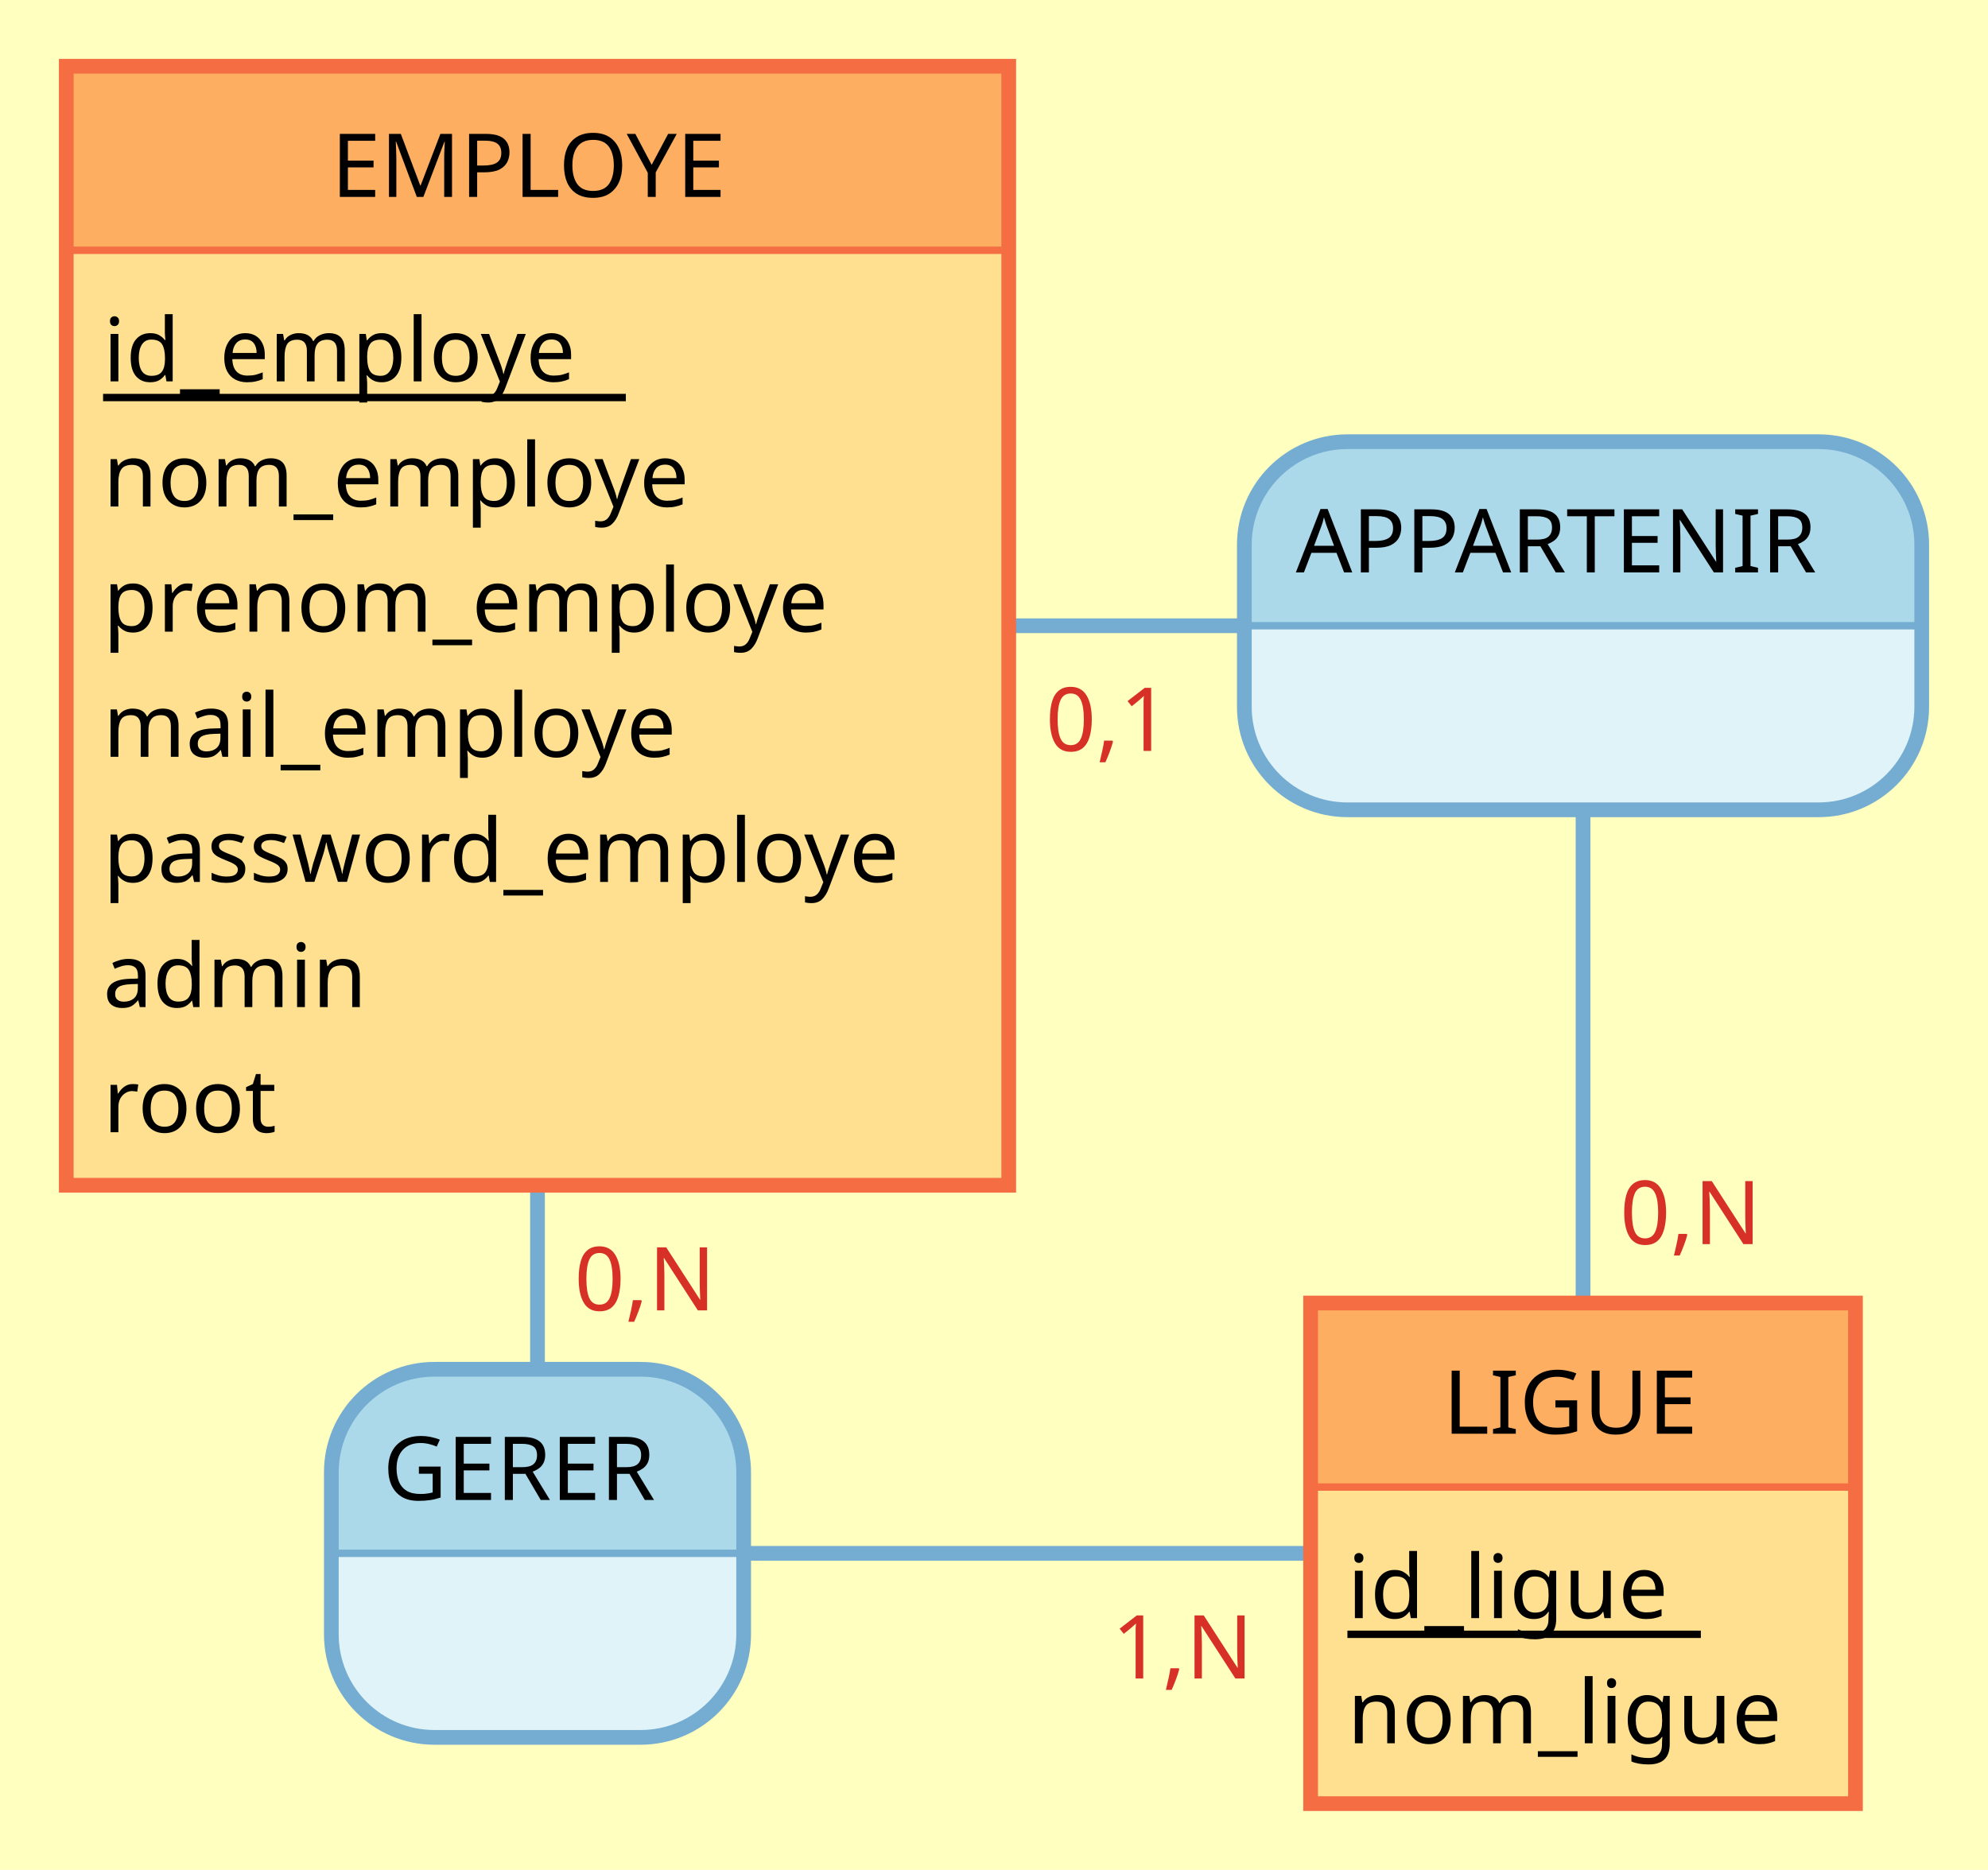
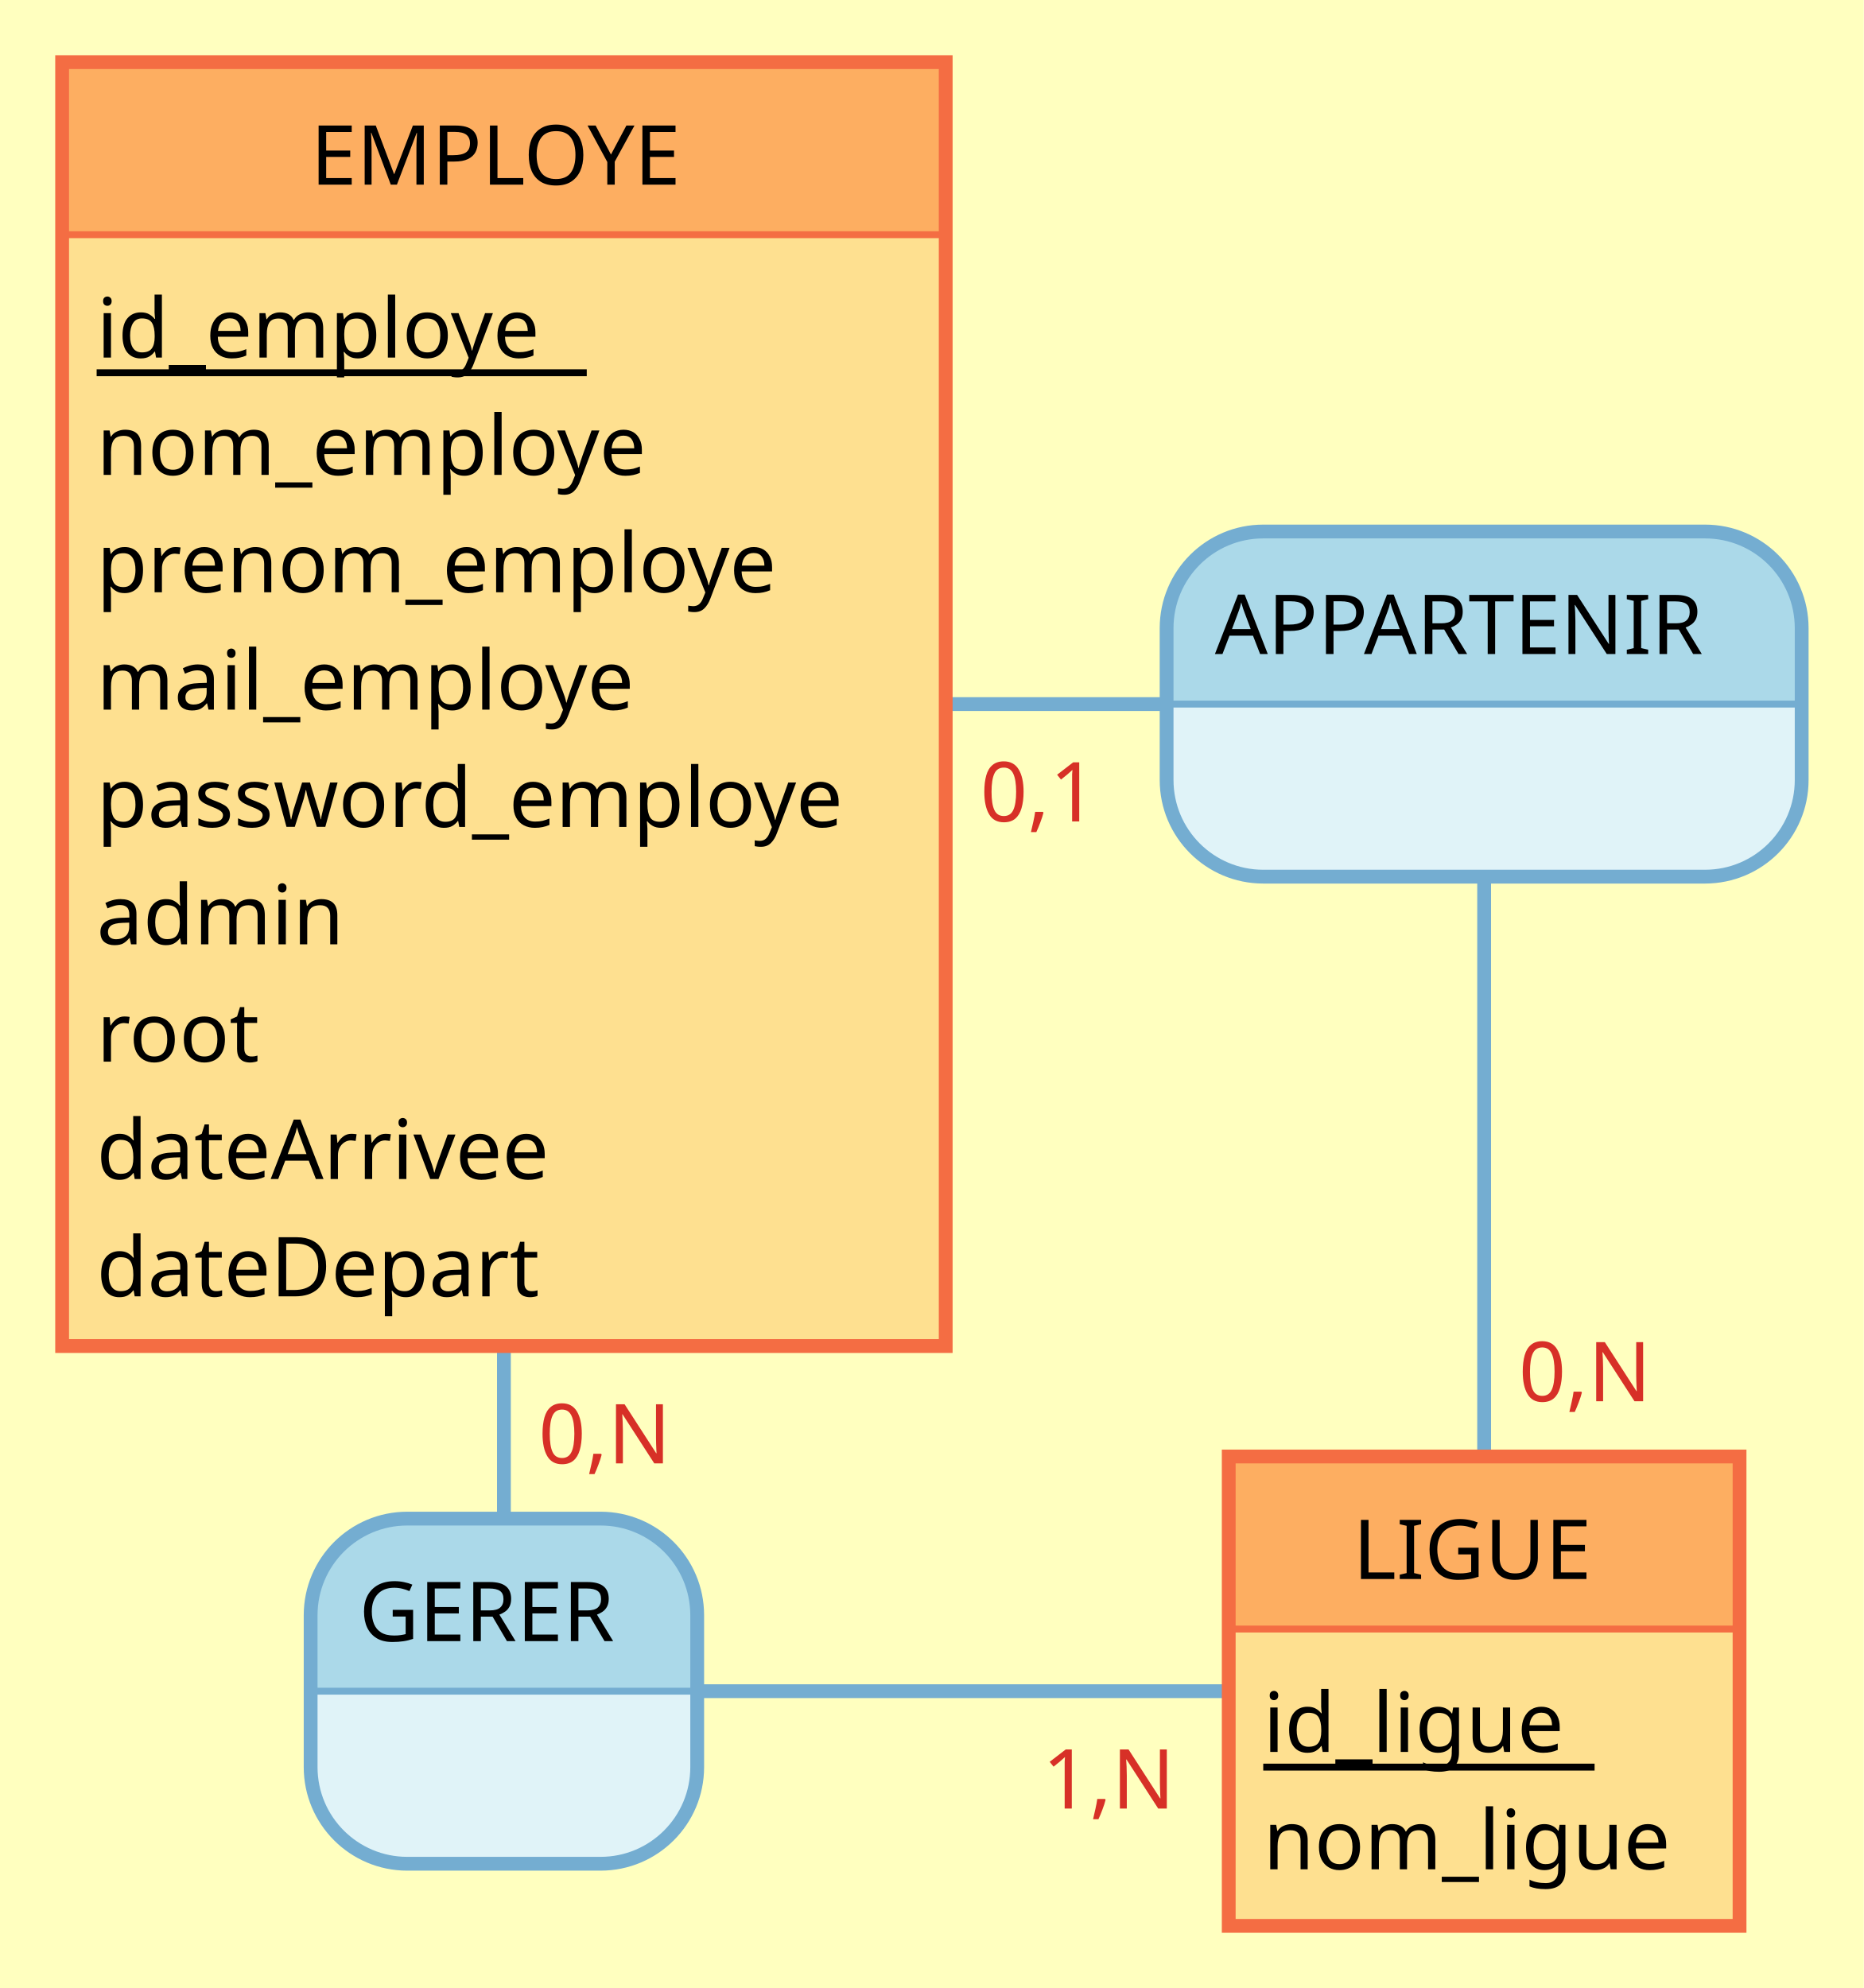
- <svg xmlns="http://www.w3.org/2000/svg" width="270" height="254" viewBox="0 0 270 254">
-   <rect x="0" y="0" width="270" height="254" fill="#ffffbf" stroke="none" stroke-width="0" />
+ <svg xmlns="http://www.w3.org/2000/svg" width="270" height="288" viewBox="0 0 270 288">
+   <rect x="0" y="0" width="270" height="288" fill="#ffffbf" stroke="none" stroke-width="0" />
  <g>
-     <line x1="73" y1="85" x2="215" y2="85" stroke="#74add1" stroke-width="2" />
-     <line x1="215" y1="211" x2="215" y2="85" stroke="#74add1" stroke-width="2" />
+     <line x1="73" y1="102" x2="215" y2="102" stroke="#74add1" stroke-width="2" />
+     <line x1="215" y1="245" x2="215" y2="102" stroke="#74add1" stroke-width="2" />
    <g>
-       <path d="M247 60 a14 14 90 0 1 14 14 V85 h-92 V74 a14 14 90 0 1 14 -14" fill="#abd9e9" stroke="#abd9e9" stroke-width="0" />
-       <path d="M261 85 v11 a14 14 90 0 1 -14 14 H183 a14 14 90 0 1 -14 -14 V85 H92" fill="#e0f3f8" stroke="#e0f3f8" stroke-width="0" />
-       <rect x="169" y="60" width="92" height="50" fill="none" rx="14" stroke="#74add1" stroke-width="2" />
-       <line x1="169" y1="85" x2="261" y2="85" stroke="#74add1" stroke-width="1" />
-       <text x="176" y="77.75" fill="#000000" font-family="Verdana" font-size="12">APPARTENIR</text>
+       <path d="M247 77 a14 14 90 0 1 14 14 V102 h-92 V91 a14 14 90 0 1 14 -14" fill="#abd9e9" stroke="#abd9e9" stroke-width="0" />
+       <path d="M261 102 v11 a14 14 90 0 1 -14 14 H183 a14 14 90 0 1 -14 -14 V102 H92" fill="#e0f3f8" stroke="#e0f3f8" stroke-width="0" />
+       <rect x="169" y="77" width="92" height="50" fill="none" rx="14" stroke="#74add1" stroke-width="2" />
+       <line x1="169" y1="102" x2="261" y2="102" stroke="#74add1" stroke-width="1" />
+       <text x="176" y="94.75" fill="#000000" font-family="Verdana" font-size="12">APPARTENIR</text>
    </g>
-     <text x="142" y="102" fill="#d73027" font-family="Verdana" font-size="12">0,1</text>
-     <text x="220" y="169" fill="#d73027" font-family="Verdana" font-size="12">0,N</text>
+     <text x="142" y="119" fill="#d73027" font-family="Verdana" font-size="12">0,1</text>
+     <text x="220" y="203" fill="#d73027" font-family="Verdana" font-size="12">0,N</text>
  </g>
  <g>
-     <line x1="73" y1="85" x2="73" y2="211" stroke="#74add1" stroke-width="2" />
-     <line x1="215" y1="211" x2="73" y2="211" stroke="#74add1" stroke-width="2" />
+     <line x1="73" y1="102" x2="73" y2="245" stroke="#74add1" stroke-width="2" />
+     <line x1="215" y1="245" x2="73" y2="245" stroke="#74add1" stroke-width="2" />
    <g>
-       <path d="M87 186 a14 14 90 0 1 14 14 V211 h-56 V200 a14 14 90 0 1 14 -14" fill="#abd9e9" stroke="#abd9e9" stroke-width="0" />
-       <path d="M101 211 v11 a14 14 90 0 1 -14 14 H59 a14 14 90 0 1 -14 -14 V211 H56" fill="#e0f3f8" stroke="#e0f3f8" stroke-width="0" />
-       <rect x="45" y="186" width="56" height="50" fill="none" rx="14" stroke="#74add1" stroke-width="2" />
-       <line x1="45" y1="211" x2="101" y2="211" stroke="#74add1" stroke-width="1" />
-       <text x="52" y="203.75" fill="#000000" font-family="Verdana" font-size="12">GERER</text>
+       <path d="M87 220 a14 14 90 0 1 14 14 V245 h-56 V234 a14 14 90 0 1 14 -14" fill="#abd9e9" stroke="#abd9e9" stroke-width="0" />
+       <path d="M101 245 v11 a14 14 90 0 1 -14 14 H59 a14 14 90 0 1 -14 -14 V245 H56" fill="#e0f3f8" stroke="#e0f3f8" stroke-width="0" />
+       <rect x="45" y="220" width="56" height="50" fill="none" rx="14" stroke="#74add1" stroke-width="2" />
+       <line x1="45" y1="245" x2="101" y2="245" stroke="#74add1" stroke-width="1" />
+       <text x="52" y="237.75" fill="#000000" font-family="Verdana" font-size="12">GERER</text>
    </g>
-     <text x="78" y="178" fill="#d73027" font-family="Verdana" font-size="12">0,N</text>
-     <text x="151" y="228" fill="#d73027" font-family="Verdana" font-size="12">1,N</text>
+     <text x="78" y="212" fill="#d73027" font-family="Verdana" font-size="12">0,N</text>
+     <text x="151" y="262" fill="#d73027" font-family="Verdana" font-size="12">1,N</text>
  </g>
  <g>
    <g>
      <rect x="9" y="9" width="128" height="25" fill="#fdae61" stroke="none" stroke-width="0" opacity="1" />
-       <rect x="9" y="34" width="128" height="127" fill="#fee090" stroke="none" stroke-width="0" opacity="1" />
-       <rect x="9" y="9" width="128" height="152" fill="none" stroke="#f46d43" stroke-width="2" opacity="1" />
+       <rect x="9" y="34" width="128" height="161" fill="#fee090" stroke="none" stroke-width="0" opacity="1" />
+       <rect x="9" y="9" width="128" height="186" fill="none" stroke="#f46d43" stroke-width="2" opacity="1" />
      <line x1="9" y1="34" x2="137" y2="34" stroke="#f46d43" stroke-width="1" />
    </g>
    <text x="45" y="26.75" fill="#000000" font-family="Verdana" font-size="12">EMPLOYE</text>
    <text x="14" y="51.8" fill="#000000" font-family="Verdana" font-size="12">id_employe</text>
    <line x1="14" y1="54" x2="85" y2="54" stroke="#000000" stroke-width="1" />
    <text x="14" y="68.8" fill="#000000" font-family="Verdana" font-size="12">nom_employe</text>
    <text x="14" y="85.8" fill="#000000" font-family="Verdana" font-size="12">prenom_employe</text>
    <text x="14" y="102.8" fill="#000000" font-family="Verdana" font-size="12">mail_employe</text>
    <text x="14" y="119.8" fill="#000000" font-family="Verdana" font-size="12">password_employe</text>
    <text x="14" y="136.8" fill="#000000" font-family="Verdana" font-size="12">admin</text>
    <text x="14" y="153.8" fill="#000000" font-family="Verdana" font-size="12">root</text>
+     <text x="14" y="170.8" fill="#000000" font-family="Verdana" font-size="12">dateArrivee</text>
+     <text x="14" y="187.8" fill="#000000" font-family="Verdana" font-size="12">dateDepart</text>
  </g>
  <g>
    <g>
-       <rect x="178" y="177" width="74" height="25" fill="#fdae61" stroke="none" stroke-width="0" opacity="1" />
-       <rect x="178" y="202" width="74" height="43" fill="#fee090" stroke="none" stroke-width="0" opacity="1" />
-       <rect x="178" y="177" width="74" height="68" fill="none" stroke="#f46d43" stroke-width="2" opacity="1" />
-       <line x1="178" y1="202" x2="252" y2="202" stroke="#f46d43" stroke-width="1" />
+       <rect x="178" y="211" width="74" height="25" fill="#fdae61" stroke="none" stroke-width="0" opacity="1" />
+       <rect x="178" y="236" width="74" height="43" fill="#fee090" stroke="none" stroke-width="0" opacity="1" />
+       <rect x="178" y="211" width="74" height="68" fill="none" stroke="#f46d43" stroke-width="2" opacity="1" />
+       <line x1="178" y1="236" x2="252" y2="236" stroke="#f46d43" stroke-width="1" />
    </g>
-     <text x="196" y="194.75" fill="#000000" font-family="Verdana" font-size="12">LIGUE</text>
-     <text x="183" y="219.8" fill="#000000" font-family="Verdana" font-size="12">id_ligue</text>
-     <line x1="183" y1="222" x2="231" y2="222" stroke="#000000" stroke-width="1" />
-     <text x="183" y="236.8" fill="#000000" font-family="Verdana" font-size="12">nom_ligue</text>
+     <text x="196" y="228.75" fill="#000000" font-family="Verdana" font-size="12">LIGUE</text>
+     <text x="183" y="253.8" fill="#000000" font-family="Verdana" font-size="12">id_ligue</text>
+     <line x1="183" y1="256" x2="231" y2="256" stroke="#000000" stroke-width="1" />
+     <text x="183" y="270.8" fill="#000000" font-family="Verdana" font-size="12">nom_ligue</text>
  </g>
</svg>
